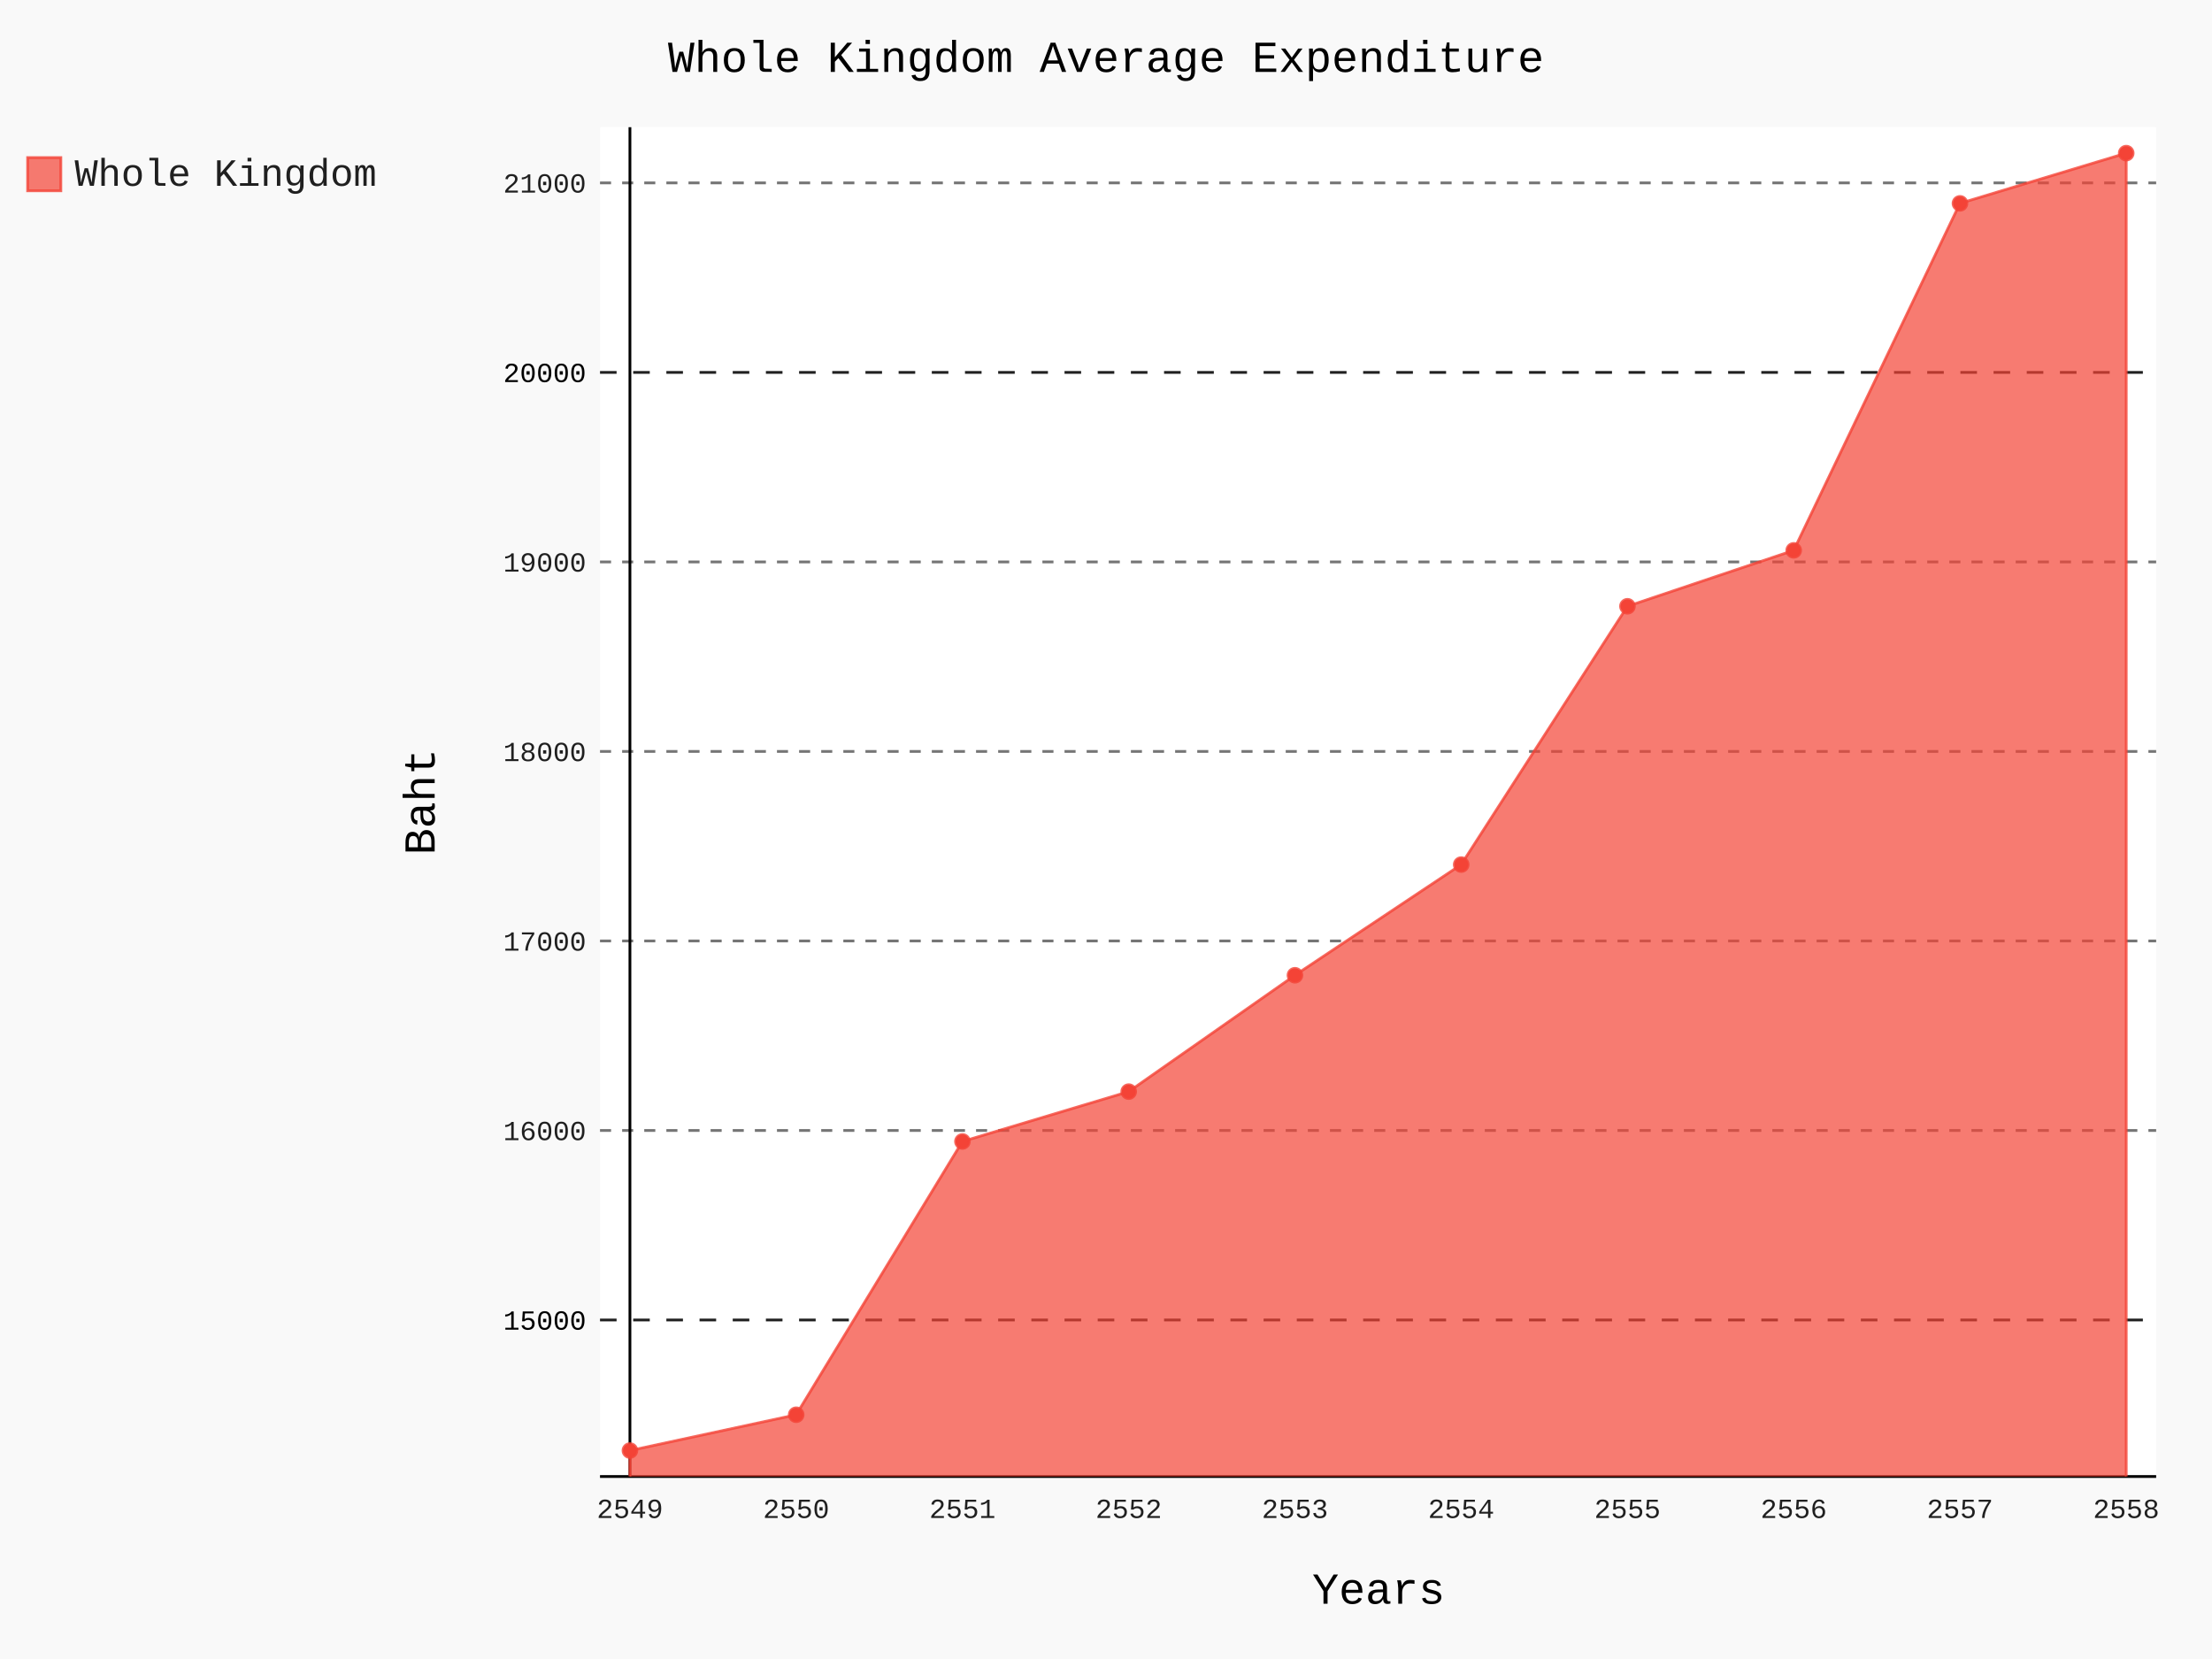
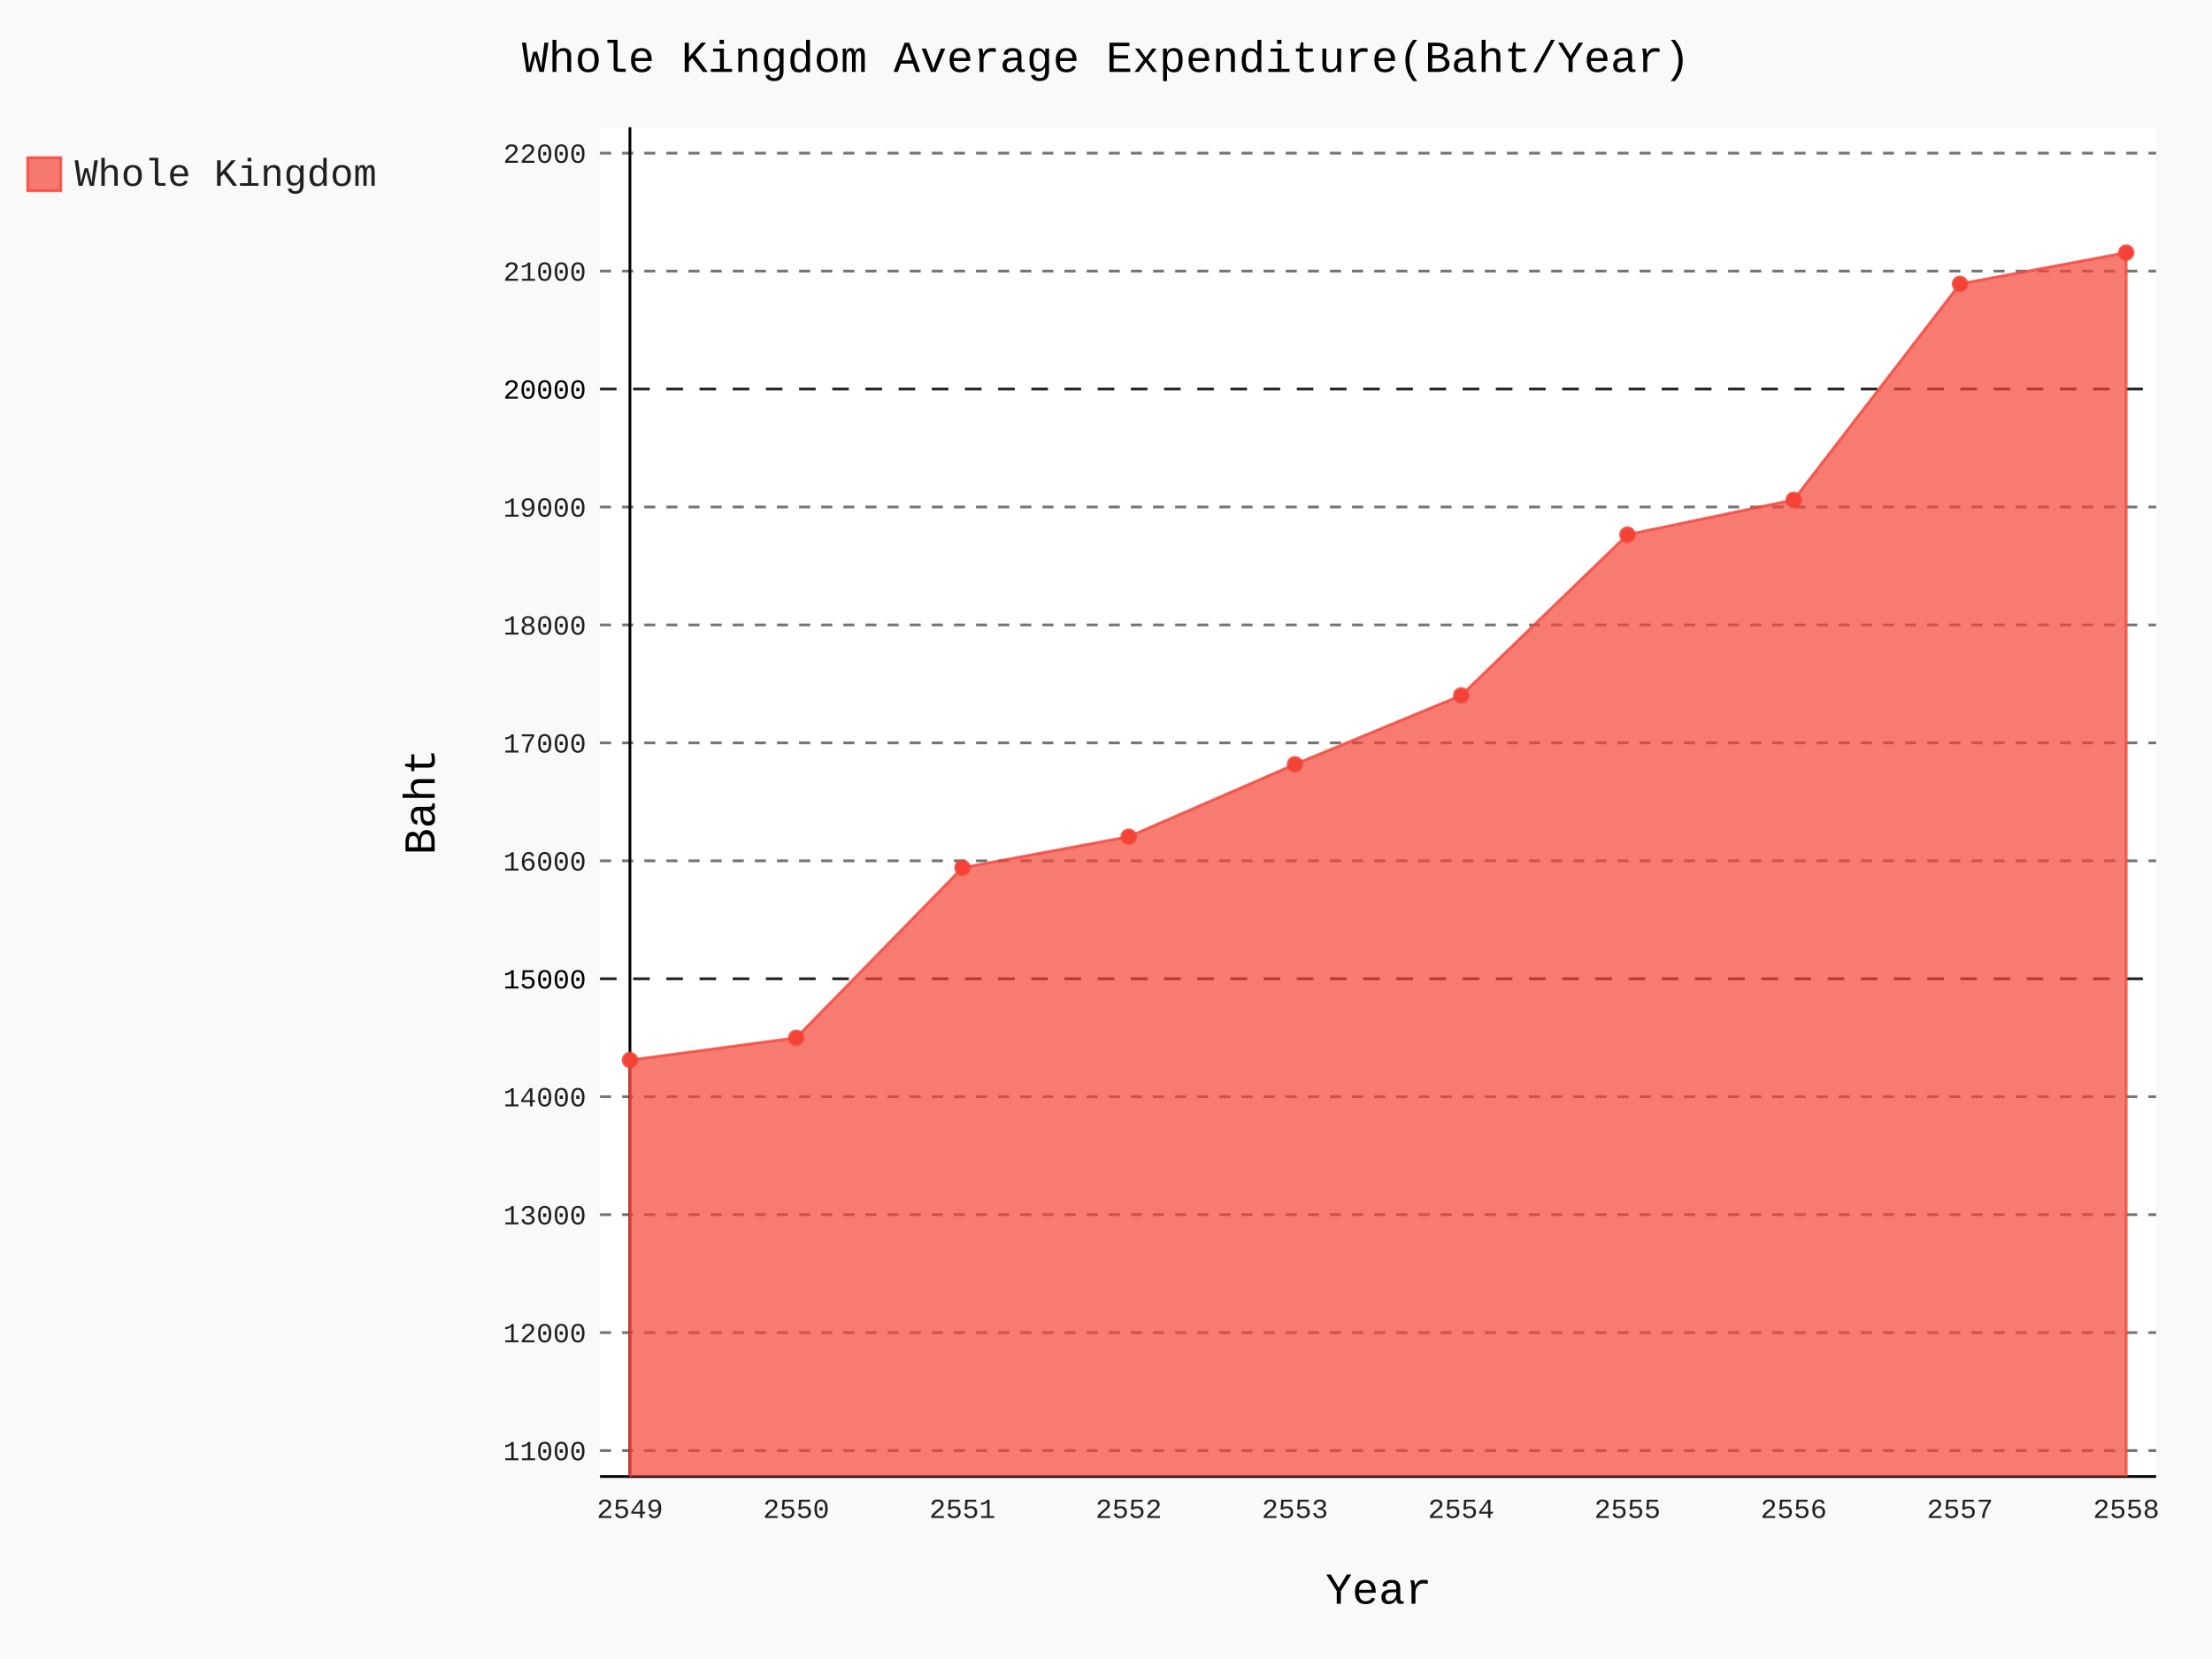
- <svg xmlns="http://www.w3.org/2000/svg" class="pygal-chart" id="chart-896a3fcb-fd2d-4007-b0f0-991866ac45d9" viewBox="0 0 800 600">
+ <svg xmlns="http://www.w3.org/2000/svg" class="pygal-chart" id="chart-dfbd7f6b-3682-484a-b65b-f4fb2cf7a8c4" viewBox="0 0 800 600">
  <defs>
-     <style type="text/css">#chart-896a3fcb-fd2d-4007-b0f0-991866ac45d9{-webkit-user-select:none;-webkit-font-smoothing:antialiased;font-family:Consolas,"Liberation Mono",Menlo,Courier,monospace}#chart-896a3fcb-fd2d-4007-b0f0-991866ac45d9 .title{font-family:Consolas,"Liberation Mono",Menlo,Courier,monospace;font-size:16px}#chart-896a3fcb-fd2d-4007-b0f0-991866ac45d9 .legends .legend text{font-family:Consolas,"Liberation Mono",Menlo,Courier,monospace;font-size:14px}#chart-896a3fcb-fd2d-4007-b0f0-991866ac45d9 .axis text{font-family:Consolas,"Liberation Mono",Menlo,Courier,monospace;font-size:10px}#chart-896a3fcb-fd2d-4007-b0f0-991866ac45d9 .axis text.major{font-family:Consolas,"Liberation Mono",Menlo,Courier,monospace;font-size:10px}#chart-896a3fcb-fd2d-4007-b0f0-991866ac45d9 .text-overlay text.value{font-family:Consolas,"Liberation Mono",Menlo,Courier,monospace;font-size:16px}#chart-896a3fcb-fd2d-4007-b0f0-991866ac45d9 .text-overlay text.label{font-family:Consolas,"Liberation Mono",Menlo,Courier,monospace;font-size:10px}#chart-896a3fcb-fd2d-4007-b0f0-991866ac45d9 .tooltip{font-family:Consolas,"Liberation Mono",Menlo,Courier,monospace;font-size:14px}#chart-896a3fcb-fd2d-4007-b0f0-991866ac45d9 text.no_data{font-family:Consolas,"Liberation Mono",Menlo,Courier,monospace;font-size:64px}
- #chart-896a3fcb-fd2d-4007-b0f0-991866ac45d9{background-color:rgba(249,249,249,1)}#chart-896a3fcb-fd2d-4007-b0f0-991866ac45d9 path,#chart-896a3fcb-fd2d-4007-b0f0-991866ac45d9 line,#chart-896a3fcb-fd2d-4007-b0f0-991866ac45d9 rect,#chart-896a3fcb-fd2d-4007-b0f0-991866ac45d9 circle{-webkit-transition:150ms;-moz-transition:150ms;transition:150ms}#chart-896a3fcb-fd2d-4007-b0f0-991866ac45d9 .graph &gt; .background{fill:rgba(249,249,249,1)}#chart-896a3fcb-fd2d-4007-b0f0-991866ac45d9 .plot &gt; .background{fill:rgba(255,255,255,1)}#chart-896a3fcb-fd2d-4007-b0f0-991866ac45d9 .graph{fill:rgba(0,0,0,.87)}#chart-896a3fcb-fd2d-4007-b0f0-991866ac45d9 text.no_data{fill:rgba(0,0,0,1)}#chart-896a3fcb-fd2d-4007-b0f0-991866ac45d9 .title{fill:rgba(0,0,0,1)}#chart-896a3fcb-fd2d-4007-b0f0-991866ac45d9 .legends .legend text{fill:rgba(0,0,0,.87)}#chart-896a3fcb-fd2d-4007-b0f0-991866ac45d9 .legends .legend:hover text{fill:rgba(0,0,0,1)}#chart-896a3fcb-fd2d-4007-b0f0-991866ac45d9 .axis .line{stroke:rgba(0,0,0,1)}#chart-896a3fcb-fd2d-4007-b0f0-991866ac45d9 .axis .guide.line{stroke:rgba(0,0,0,.54)}#chart-896a3fcb-fd2d-4007-b0f0-991866ac45d9 .axis .major.line{stroke:rgba(0,0,0,.87)}#chart-896a3fcb-fd2d-4007-b0f0-991866ac45d9 .axis text.major{fill:rgba(0,0,0,1)}#chart-896a3fcb-fd2d-4007-b0f0-991866ac45d9 .axis.y .guides:hover .guide.line,#chart-896a3fcb-fd2d-4007-b0f0-991866ac45d9 .line-graph .axis.x .guides:hover .guide.line,#chart-896a3fcb-fd2d-4007-b0f0-991866ac45d9 .stackedline-graph .axis.x .guides:hover .guide.line,#chart-896a3fcb-fd2d-4007-b0f0-991866ac45d9 .xy-graph .axis.x .guides:hover .guide.line{stroke:rgba(0,0,0,1)}#chart-896a3fcb-fd2d-4007-b0f0-991866ac45d9 .axis .guides:hover text{fill:rgba(0,0,0,1)}#chart-896a3fcb-fd2d-4007-b0f0-991866ac45d9 .reactive{fill-opacity:.7;stroke-opacity:.8}#chart-896a3fcb-fd2d-4007-b0f0-991866ac45d9 .ci{stroke:rgba(0,0,0,.87)}#chart-896a3fcb-fd2d-4007-b0f0-991866ac45d9 .reactive.active,#chart-896a3fcb-fd2d-4007-b0f0-991866ac45d9 .active .reactive{fill-opacity:.8;stroke-opacity:.9;stroke-width:4}#chart-896a3fcb-fd2d-4007-b0f0-991866ac45d9 .ci .reactive.active{stroke-width:1.5}#chart-896a3fcb-fd2d-4007-b0f0-991866ac45d9 .series text{fill:rgba(0,0,0,1)}#chart-896a3fcb-fd2d-4007-b0f0-991866ac45d9 .tooltip rect{fill:rgba(255,255,255,1);stroke:rgba(0,0,0,1);-webkit-transition:opacity 150ms;-moz-transition:opacity 150ms;transition:opacity 150ms}#chart-896a3fcb-fd2d-4007-b0f0-991866ac45d9 .tooltip .label{fill:rgba(0,0,0,.87)}#chart-896a3fcb-fd2d-4007-b0f0-991866ac45d9 .tooltip .label{fill:rgba(0,0,0,.87)}#chart-896a3fcb-fd2d-4007-b0f0-991866ac45d9 .tooltip .legend{font-size:.8em;fill:rgba(0,0,0,.54)}#chart-896a3fcb-fd2d-4007-b0f0-991866ac45d9 .tooltip .x_label{font-size:.6em;fill:rgba(0,0,0,1)}#chart-896a3fcb-fd2d-4007-b0f0-991866ac45d9 .tooltip .xlink{font-size:.5em;text-decoration:underline}#chart-896a3fcb-fd2d-4007-b0f0-991866ac45d9 .tooltip .value{font-size:1.5em}#chart-896a3fcb-fd2d-4007-b0f0-991866ac45d9 .bound{font-size:.5em}#chart-896a3fcb-fd2d-4007-b0f0-991866ac45d9 .max-value{font-size:.75em;fill:rgba(0,0,0,.54)}#chart-896a3fcb-fd2d-4007-b0f0-991866ac45d9 .map-element{fill:rgba(255,255,255,1);stroke:rgba(0,0,0,.54) !important}#chart-896a3fcb-fd2d-4007-b0f0-991866ac45d9 .map-element .reactive{fill-opacity:inherit;stroke-opacity:inherit}#chart-896a3fcb-fd2d-4007-b0f0-991866ac45d9 .color-0,#chart-896a3fcb-fd2d-4007-b0f0-991866ac45d9 .color-0 a:visited{stroke:#F44336;fill:#F44336}#chart-896a3fcb-fd2d-4007-b0f0-991866ac45d9 .text-overlay .color-0 text{fill:black}
- #chart-896a3fcb-fd2d-4007-b0f0-991866ac45d9 text.no_data{text-anchor:middle}#chart-896a3fcb-fd2d-4007-b0f0-991866ac45d9 .guide.line{fill:none}#chart-896a3fcb-fd2d-4007-b0f0-991866ac45d9 .centered{text-anchor:middle}#chart-896a3fcb-fd2d-4007-b0f0-991866ac45d9 .title{text-anchor:middle}#chart-896a3fcb-fd2d-4007-b0f0-991866ac45d9 .legends .legend text{fill-opacity:1}#chart-896a3fcb-fd2d-4007-b0f0-991866ac45d9 .axis.x text{text-anchor:middle}#chart-896a3fcb-fd2d-4007-b0f0-991866ac45d9 .axis.x:not(.web) text[transform]{text-anchor:start}#chart-896a3fcb-fd2d-4007-b0f0-991866ac45d9 .axis.x:not(.web) text[transform].backwards{text-anchor:end}#chart-896a3fcb-fd2d-4007-b0f0-991866ac45d9 .axis.y text{text-anchor:end}#chart-896a3fcb-fd2d-4007-b0f0-991866ac45d9 .axis.y text[transform].backwards{text-anchor:start}#chart-896a3fcb-fd2d-4007-b0f0-991866ac45d9 .axis.y2 text{text-anchor:start}#chart-896a3fcb-fd2d-4007-b0f0-991866ac45d9 .axis.y2 text[transform].backwards{text-anchor:end}#chart-896a3fcb-fd2d-4007-b0f0-991866ac45d9 .axis .guide.line{stroke-dasharray:4,4}#chart-896a3fcb-fd2d-4007-b0f0-991866ac45d9 .axis .major.guide.line{stroke-dasharray:6,6}#chart-896a3fcb-fd2d-4007-b0f0-991866ac45d9 .horizontal .axis.y .guide.line,#chart-896a3fcb-fd2d-4007-b0f0-991866ac45d9 .horizontal .axis.y2 .guide.line,#chart-896a3fcb-fd2d-4007-b0f0-991866ac45d9 .vertical .axis.x .guide.line{opacity:0}#chart-896a3fcb-fd2d-4007-b0f0-991866ac45d9 .horizontal .axis.always_show .guide.line,#chart-896a3fcb-fd2d-4007-b0f0-991866ac45d9 .vertical .axis.always_show .guide.line{opacity:1 !important}#chart-896a3fcb-fd2d-4007-b0f0-991866ac45d9 .axis.y .guides:hover .guide.line,#chart-896a3fcb-fd2d-4007-b0f0-991866ac45d9 .axis.y2 .guides:hover .guide.line,#chart-896a3fcb-fd2d-4007-b0f0-991866ac45d9 .axis.x .guides:hover .guide.line{opacity:1}#chart-896a3fcb-fd2d-4007-b0f0-991866ac45d9 .axis .guides:hover text{opacity:1}#chart-896a3fcb-fd2d-4007-b0f0-991866ac45d9 .nofill{fill:none}#chart-896a3fcb-fd2d-4007-b0f0-991866ac45d9 .subtle-fill{fill-opacity:.2}#chart-896a3fcb-fd2d-4007-b0f0-991866ac45d9 .dot{stroke-width:1px;fill-opacity:1}#chart-896a3fcb-fd2d-4007-b0f0-991866ac45d9 .dot.active{stroke-width:5px}#chart-896a3fcb-fd2d-4007-b0f0-991866ac45d9 .dot.negative{fill:transparent}#chart-896a3fcb-fd2d-4007-b0f0-991866ac45d9 text,#chart-896a3fcb-fd2d-4007-b0f0-991866ac45d9 tspan{stroke:none !important}#chart-896a3fcb-fd2d-4007-b0f0-991866ac45d9 .series text.active{opacity:1}#chart-896a3fcb-fd2d-4007-b0f0-991866ac45d9 .tooltip rect{fill-opacity:.95;stroke-width:.5}#chart-896a3fcb-fd2d-4007-b0f0-991866ac45d9 .tooltip text{fill-opacity:1}#chart-896a3fcb-fd2d-4007-b0f0-991866ac45d9 .showable{visibility:hidden}#chart-896a3fcb-fd2d-4007-b0f0-991866ac45d9 .showable.shown{visibility:visible}#chart-896a3fcb-fd2d-4007-b0f0-991866ac45d9 .gauge-background{fill:rgba(229,229,229,1);stroke:none}#chart-896a3fcb-fd2d-4007-b0f0-991866ac45d9 .bg-lines{stroke:rgba(249,249,249,1);stroke-width:2px}</style>
+     <style type="text/css">#chart-dfbd7f6b-3682-484a-b65b-f4fb2cf7a8c4{-webkit-user-select:none;-webkit-font-smoothing:antialiased;font-family:Consolas,"Liberation Mono",Menlo,Courier,monospace}#chart-dfbd7f6b-3682-484a-b65b-f4fb2cf7a8c4 .title{font-family:Consolas,"Liberation Mono",Menlo,Courier,monospace;font-size:16px}#chart-dfbd7f6b-3682-484a-b65b-f4fb2cf7a8c4 .legends .legend text{font-family:Consolas,"Liberation Mono",Menlo,Courier,monospace;font-size:14px}#chart-dfbd7f6b-3682-484a-b65b-f4fb2cf7a8c4 .axis text{font-family:Consolas,"Liberation Mono",Menlo,Courier,monospace;font-size:10px}#chart-dfbd7f6b-3682-484a-b65b-f4fb2cf7a8c4 .axis text.major{font-family:Consolas,"Liberation Mono",Menlo,Courier,monospace;font-size:10px}#chart-dfbd7f6b-3682-484a-b65b-f4fb2cf7a8c4 .text-overlay text.value{font-family:Consolas,"Liberation Mono",Menlo,Courier,monospace;font-size:16px}#chart-dfbd7f6b-3682-484a-b65b-f4fb2cf7a8c4 .text-overlay text.label{font-family:Consolas,"Liberation Mono",Menlo,Courier,monospace;font-size:10px}#chart-dfbd7f6b-3682-484a-b65b-f4fb2cf7a8c4 .tooltip{font-family:Consolas,"Liberation Mono",Menlo,Courier,monospace;font-size:14px}#chart-dfbd7f6b-3682-484a-b65b-f4fb2cf7a8c4 text.no_data{font-family:Consolas,"Liberation Mono",Menlo,Courier,monospace;font-size:64px}
+ #chart-dfbd7f6b-3682-484a-b65b-f4fb2cf7a8c4{background-color:rgba(249,249,249,1)}#chart-dfbd7f6b-3682-484a-b65b-f4fb2cf7a8c4 path,#chart-dfbd7f6b-3682-484a-b65b-f4fb2cf7a8c4 line,#chart-dfbd7f6b-3682-484a-b65b-f4fb2cf7a8c4 rect,#chart-dfbd7f6b-3682-484a-b65b-f4fb2cf7a8c4 circle{-webkit-transition:150ms;-moz-transition:150ms;transition:150ms}#chart-dfbd7f6b-3682-484a-b65b-f4fb2cf7a8c4 .graph &gt; .background{fill:rgba(249,249,249,1)}#chart-dfbd7f6b-3682-484a-b65b-f4fb2cf7a8c4 .plot &gt; .background{fill:rgba(255,255,255,1)}#chart-dfbd7f6b-3682-484a-b65b-f4fb2cf7a8c4 .graph{fill:rgba(0,0,0,.87)}#chart-dfbd7f6b-3682-484a-b65b-f4fb2cf7a8c4 text.no_data{fill:rgba(0,0,0,1)}#chart-dfbd7f6b-3682-484a-b65b-f4fb2cf7a8c4 .title{fill:rgba(0,0,0,1)}#chart-dfbd7f6b-3682-484a-b65b-f4fb2cf7a8c4 .legends .legend text{fill:rgba(0,0,0,.87)}#chart-dfbd7f6b-3682-484a-b65b-f4fb2cf7a8c4 .legends .legend:hover text{fill:rgba(0,0,0,1)}#chart-dfbd7f6b-3682-484a-b65b-f4fb2cf7a8c4 .axis .line{stroke:rgba(0,0,0,1)}#chart-dfbd7f6b-3682-484a-b65b-f4fb2cf7a8c4 .axis .guide.line{stroke:rgba(0,0,0,.54)}#chart-dfbd7f6b-3682-484a-b65b-f4fb2cf7a8c4 .axis .major.line{stroke:rgba(0,0,0,.87)}#chart-dfbd7f6b-3682-484a-b65b-f4fb2cf7a8c4 .axis text.major{fill:rgba(0,0,0,1)}#chart-dfbd7f6b-3682-484a-b65b-f4fb2cf7a8c4 .axis.y .guides:hover .guide.line,#chart-dfbd7f6b-3682-484a-b65b-f4fb2cf7a8c4 .line-graph .axis.x .guides:hover .guide.line,#chart-dfbd7f6b-3682-484a-b65b-f4fb2cf7a8c4 .stackedline-graph .axis.x .guides:hover .guide.line,#chart-dfbd7f6b-3682-484a-b65b-f4fb2cf7a8c4 .xy-graph .axis.x .guides:hover .guide.line{stroke:rgba(0,0,0,1)}#chart-dfbd7f6b-3682-484a-b65b-f4fb2cf7a8c4 .axis .guides:hover text{fill:rgba(0,0,0,1)}#chart-dfbd7f6b-3682-484a-b65b-f4fb2cf7a8c4 .reactive{fill-opacity:.7;stroke-opacity:.8}#chart-dfbd7f6b-3682-484a-b65b-f4fb2cf7a8c4 .ci{stroke:rgba(0,0,0,.87)}#chart-dfbd7f6b-3682-484a-b65b-f4fb2cf7a8c4 .reactive.active,#chart-dfbd7f6b-3682-484a-b65b-f4fb2cf7a8c4 .active .reactive{fill-opacity:.8;stroke-opacity:.9;stroke-width:4}#chart-dfbd7f6b-3682-484a-b65b-f4fb2cf7a8c4 .ci .reactive.active{stroke-width:1.5}#chart-dfbd7f6b-3682-484a-b65b-f4fb2cf7a8c4 .series text{fill:rgba(0,0,0,1)}#chart-dfbd7f6b-3682-484a-b65b-f4fb2cf7a8c4 .tooltip rect{fill:rgba(255,255,255,1);stroke:rgba(0,0,0,1);-webkit-transition:opacity 150ms;-moz-transition:opacity 150ms;transition:opacity 150ms}#chart-dfbd7f6b-3682-484a-b65b-f4fb2cf7a8c4 .tooltip .label{fill:rgba(0,0,0,.87)}#chart-dfbd7f6b-3682-484a-b65b-f4fb2cf7a8c4 .tooltip .label{fill:rgba(0,0,0,.87)}#chart-dfbd7f6b-3682-484a-b65b-f4fb2cf7a8c4 .tooltip .legend{font-size:.8em;fill:rgba(0,0,0,.54)}#chart-dfbd7f6b-3682-484a-b65b-f4fb2cf7a8c4 .tooltip .x_label{font-size:.6em;fill:rgba(0,0,0,1)}#chart-dfbd7f6b-3682-484a-b65b-f4fb2cf7a8c4 .tooltip .xlink{font-size:.5em;text-decoration:underline}#chart-dfbd7f6b-3682-484a-b65b-f4fb2cf7a8c4 .tooltip .value{font-size:1.5em}#chart-dfbd7f6b-3682-484a-b65b-f4fb2cf7a8c4 .bound{font-size:.5em}#chart-dfbd7f6b-3682-484a-b65b-f4fb2cf7a8c4 .max-value{font-size:.75em;fill:rgba(0,0,0,.54)}#chart-dfbd7f6b-3682-484a-b65b-f4fb2cf7a8c4 .map-element{fill:rgba(255,255,255,1);stroke:rgba(0,0,0,.54) !important}#chart-dfbd7f6b-3682-484a-b65b-f4fb2cf7a8c4 .map-element .reactive{fill-opacity:inherit;stroke-opacity:inherit}#chart-dfbd7f6b-3682-484a-b65b-f4fb2cf7a8c4 .color-0,#chart-dfbd7f6b-3682-484a-b65b-f4fb2cf7a8c4 .color-0 a:visited{stroke:#F44336;fill:#F44336}#chart-dfbd7f6b-3682-484a-b65b-f4fb2cf7a8c4 .text-overlay .color-0 text{fill:black}
+ #chart-dfbd7f6b-3682-484a-b65b-f4fb2cf7a8c4 text.no_data{text-anchor:middle}#chart-dfbd7f6b-3682-484a-b65b-f4fb2cf7a8c4 .guide.line{fill:none}#chart-dfbd7f6b-3682-484a-b65b-f4fb2cf7a8c4 .centered{text-anchor:middle}#chart-dfbd7f6b-3682-484a-b65b-f4fb2cf7a8c4 .title{text-anchor:middle}#chart-dfbd7f6b-3682-484a-b65b-f4fb2cf7a8c4 .legends .legend text{fill-opacity:1}#chart-dfbd7f6b-3682-484a-b65b-f4fb2cf7a8c4 .axis.x text{text-anchor:middle}#chart-dfbd7f6b-3682-484a-b65b-f4fb2cf7a8c4 .axis.x:not(.web) text[transform]{text-anchor:start}#chart-dfbd7f6b-3682-484a-b65b-f4fb2cf7a8c4 .axis.x:not(.web) text[transform].backwards{text-anchor:end}#chart-dfbd7f6b-3682-484a-b65b-f4fb2cf7a8c4 .axis.y text{text-anchor:end}#chart-dfbd7f6b-3682-484a-b65b-f4fb2cf7a8c4 .axis.y text[transform].backwards{text-anchor:start}#chart-dfbd7f6b-3682-484a-b65b-f4fb2cf7a8c4 .axis.y2 text{text-anchor:start}#chart-dfbd7f6b-3682-484a-b65b-f4fb2cf7a8c4 .axis.y2 text[transform].backwards{text-anchor:end}#chart-dfbd7f6b-3682-484a-b65b-f4fb2cf7a8c4 .axis .guide.line{stroke-dasharray:4,4}#chart-dfbd7f6b-3682-484a-b65b-f4fb2cf7a8c4 .axis .major.guide.line{stroke-dasharray:6,6}#chart-dfbd7f6b-3682-484a-b65b-f4fb2cf7a8c4 .horizontal .axis.y .guide.line,#chart-dfbd7f6b-3682-484a-b65b-f4fb2cf7a8c4 .horizontal .axis.y2 .guide.line,#chart-dfbd7f6b-3682-484a-b65b-f4fb2cf7a8c4 .vertical .axis.x .guide.line{opacity:0}#chart-dfbd7f6b-3682-484a-b65b-f4fb2cf7a8c4 .horizontal .axis.always_show .guide.line,#chart-dfbd7f6b-3682-484a-b65b-f4fb2cf7a8c4 .vertical .axis.always_show .guide.line{opacity:1 !important}#chart-dfbd7f6b-3682-484a-b65b-f4fb2cf7a8c4 .axis.y .guides:hover .guide.line,#chart-dfbd7f6b-3682-484a-b65b-f4fb2cf7a8c4 .axis.y2 .guides:hover .guide.line,#chart-dfbd7f6b-3682-484a-b65b-f4fb2cf7a8c4 .axis.x .guides:hover .guide.line{opacity:1}#chart-dfbd7f6b-3682-484a-b65b-f4fb2cf7a8c4 .axis .guides:hover text{opacity:1}#chart-dfbd7f6b-3682-484a-b65b-f4fb2cf7a8c4 .nofill{fill:none}#chart-dfbd7f6b-3682-484a-b65b-f4fb2cf7a8c4 .subtle-fill{fill-opacity:.2}#chart-dfbd7f6b-3682-484a-b65b-f4fb2cf7a8c4 .dot{stroke-width:1px;fill-opacity:1}#chart-dfbd7f6b-3682-484a-b65b-f4fb2cf7a8c4 .dot.active{stroke-width:5px}#chart-dfbd7f6b-3682-484a-b65b-f4fb2cf7a8c4 .dot.negative{fill:transparent}#chart-dfbd7f6b-3682-484a-b65b-f4fb2cf7a8c4 text,#chart-dfbd7f6b-3682-484a-b65b-f4fb2cf7a8c4 tspan{stroke:none !important}#chart-dfbd7f6b-3682-484a-b65b-f4fb2cf7a8c4 .series text.active{opacity:1}#chart-dfbd7f6b-3682-484a-b65b-f4fb2cf7a8c4 .tooltip rect{fill-opacity:.95;stroke-width:.5}#chart-dfbd7f6b-3682-484a-b65b-f4fb2cf7a8c4 .tooltip text{fill-opacity:1}#chart-dfbd7f6b-3682-484a-b65b-f4fb2cf7a8c4 .showable{visibility:hidden}#chart-dfbd7f6b-3682-484a-b65b-f4fb2cf7a8c4 .showable.shown{visibility:visible}#chart-dfbd7f6b-3682-484a-b65b-f4fb2cf7a8c4 .gauge-background{fill:rgba(229,229,229,1);stroke:none}#chart-dfbd7f6b-3682-484a-b65b-f4fb2cf7a8c4 .bg-lines{stroke:rgba(249,249,249,1);stroke-width:2px}</style>
  </defs>
  <g class="graph stackedline-graph vertical">
    <rect class="background" height="600" width="800" x="0" y="0" />
    <g class="plot" transform="translate(217, 46)">
      <rect class="background" height="488" width="562.8" x="0" y="0" />
      <g class="axis y always_show">
        <path class="line" d="M0 488 h562.8" />
        <g class="guides">
-           <path class="major guide line" d="M0 431.391 h562.8" />
-           <text class="major" x="-5" y="434.891">15000</text>
+           <path class="guide line" d="M0 478.615 h562.8" />
+           <text class="" x="-5" y="482.115">11000</text>
        </g>
        <g class="guides">
-           <path class="guide line" d="M0 362.85 h562.8" />
-           <text class="" x="-5" y="366.35">16000</text>
+           <path class="guide line" d="M0 435.958 h562.8" />
+           <text class="" x="-5" y="439.458">12000</text>
        </g>
        <g class="guides">
-           <path class="guide line" d="M0 294.309 h562.8" />
-           <text class="" x="-5" y="297.809">17000</text>
+           <path class="guide line" d="M0 393.301 h562.8" />
+           <text class="" x="-5" y="396.801">13000</text>
        </g>
        <g class="guides">
-           <path class="guide line" d="M0 225.768 h562.8" />
-           <text class="" x="-5" y="229.268">18000</text>
+           <path class="guide line" d="M0 350.643 h562.8" />
+           <text class="" x="-5" y="354.143">14000</text>
        </g>
        <g class="guides">
-           <path class="guide line" d="M0 157.227 h562.8" />
-           <text class="" x="-5" y="160.727">19000</text>
+           <path class="major guide line" d="M0 307.986 h562.8" />
+           <text class="major" x="-5" y="311.486">15000</text>
        </g>
        <g class="guides">
-           <path class="major guide line" d="M0 88.686 h562.8" />
-           <text class="major" x="-5" y="92.186">20000</text>
+           <path class="guide line" d="M0 265.329 h562.8" />
+           <text class="" x="-5" y="268.829">16000</text>
        </g>
        <g class="guides">
-           <path class="guide line" d="M0 20.146 h562.8" />
-           <text class="" x="-5" y="23.646">21000</text>
+           <path class="guide line" d="M0 222.671 h562.8" />
+           <text class="" x="-5" y="226.171">17000</text>
+         </g>
+         <g class="guides">
+           <path class="guide line" d="M0 180.014 h562.8" />
+           <text class="" x="-5" y="183.514">18000</text>
+         </g>
+         <g class="guides">
+           <path class="guide line" d="M0 137.357 h562.8" />
+           <text class="" x="-5" y="140.857">19000</text>
+         </g>
+         <g class="guides">
+           <path class="major guide line" d="M0 94.699 h562.8" />
+           <text class="major" x="-5" y="98.199">20000</text>
+         </g>
+         <g class="guides">
+           <path class="guide line" d="M0 52.042 h562.8" />
+           <text class="" x="-5" y="55.542">21000</text>
+         </g>
+         <g class="guides">
+           <path class="guide line" d="M0 9.385 h562.8" />
+           <text class="" x="-5" y="12.885">22000</text>
        </g>
      </g>
      <g class="axis x">
        <g class="guides">
          <path class="line" d="M10.823 0 v488" />
          <text class="" x="10.823" y="503.0">2549</text>
        </g>
        <g class="guides">
          <path class="guide line" d="M70.951 0 v488" />
          <text class="" x="70.951" y="503.0">2550</text>
        </g>
        <g class="guides">
          <path class="guide line" d="M131.079 0 v488" />
          <text class="" x="131.079" y="503.0">2551</text>
        </g>
        <g class="guides">
          <path class="guide line" d="M191.208 0 v488" />
          <text class="" x="191.208" y="503.0">2552</text>
        </g>
        <g class="guides">
          <path class="guide line" d="M251.336 0 v488" />
          <text class="" x="251.336" y="503.0">2553</text>
        </g>
        <g class="guides">
          <path class="guide line" d="M311.464 0 v488" />
          <text class="" x="311.464" y="503.0">2554</text>
        </g>
        <g class="guides">
          <path class="guide line" d="M371.592 0 v488" />
          <text class="" x="371.592" y="503.0">2555</text>
        </g>
        <g class="guides">
          <path class="guide line" d="M431.721 0 v488" />
          <text class="" x="431.721" y="503.0">2556</text>
        </g>
        <g class="guides">
          <path class="guide line" d="M491.849 0 v488" />
          <text class="" x="491.849" y="503.0">2557</text>
        </g>
        <g class="guides">
          <path class="guide line" d="M551.977 0 v488" />
          <text class="" x="551.977" y="503.0">2558</text>
        </g>
      </g>
      <g class="series serie-0 color-0">
-         <path class="line reactive" d="M10.823 488 L10.823 478.615 70.951 465.661 131.079 366.825 191.208 348.799 251.336 306.715 311.464 266.687 371.592 173.266 431.721 153.046 491.849 27.548 551.977 9.385 551.977 488" />
+         <path class="line reactive" d="M10.823 488 L10.823 337.377 70.951 329.315 131.079 267.803 191.208 256.584 251.336 230.392 311.464 205.48 371.592 147.338 431.721 134.755 491.849 56.649 551.977 45.345 551.977 488" />
      </g>
    </g>
    <g class="titles">
-       <text class="title plot_title" x="400.0" y="26">Whole Kingdom Average Expenditure</text>
-       <text class="title" x="498.6" y="580">Years</text>
+       <text class="title plot_title" x="400.0" y="26">Whole Kingdom Average Expenditure(Baht/Year)</text>
+       <text class="title" x="498.6" y="580">Year</text>
      <text class="title" transform="rotate(-90 131.2 290)" x="131.2" y="316.0">Baht</text>
    </g>
    <g class="plot overlay" transform="translate(217, 46)">
      <g class="series serie-0 color-0">
        <g class="dots">
-           <circle class="dot reactive tooltip-trigger" cx="10.823" cy="478.615" r="2.5" />
+           <circle class="dot reactive tooltip-trigger" cx="10.823" cy="337.377" r="2.5" />
        </g>
        <g class="dots">
-           <circle class="dot reactive tooltip-trigger" cx="70.951" cy="465.661" r="2.5" />
+           <circle class="dot reactive tooltip-trigger" cx="70.951" cy="329.315" r="2.5" />
        </g>
        <g class="dots">
-           <circle class="dot reactive tooltip-trigger" cx="131.079" cy="366.825" r="2.5" />
+           <circle class="dot reactive tooltip-trigger" cx="131.079" cy="267.803" r="2.5" />
        </g>
        <g class="dots">
-           <circle class="dot reactive tooltip-trigger" cx="191.208" cy="348.799" r="2.5" />
+           <circle class="dot reactive tooltip-trigger" cx="191.208" cy="256.584" r="2.5" />
        </g>
        <g class="dots">
-           <circle class="dot reactive tooltip-trigger" cx="251.336" cy="306.715" r="2.5" />
+           <circle class="dot reactive tooltip-trigger" cx="251.336" cy="230.392" r="2.5" />
        </g>
        <g class="dots">
-           <circle class="dot reactive tooltip-trigger" cx="311.464" cy="266.687" r="2.5" />
+           <circle class="dot reactive tooltip-trigger" cx="311.464" cy="205.48" r="2.5" />
        </g>
        <g class="dots">
-           <circle class="dot reactive tooltip-trigger" cx="371.592" cy="173.266" r="2.5" />
+           <circle class="dot reactive tooltip-trigger" cx="371.592" cy="147.338" r="2.5" />
        </g>
        <g class="dots">
-           <circle class="dot reactive tooltip-trigger" cx="431.721" cy="153.046" r="2.5" />
+           <circle class="dot reactive tooltip-trigger" cx="431.721" cy="134.755" r="2.5" />
        </g>
        <g class="dots">
-           <circle class="dot reactive tooltip-trigger" cx="491.849" cy="27.548" r="2.5" />
+           <circle class="dot reactive tooltip-trigger" cx="491.849" cy="56.649" r="2.5" />
        </g>
        <g class="dots">
-           <circle class="dot reactive tooltip-trigger" cx="551.977" cy="9.385" r="2.5" />
+           <circle class="dot reactive tooltip-trigger" cx="551.977" cy="45.345" r="2.5" />
        </g>
      </g>
    </g>
    <g class="plot text-overlay" transform="translate(217, 46)">
      <g class="series serie-0 color-0" />
    </g>
    <g class="plot tooltip-overlay" transform="translate(217, 46)">
      <g class="tooltip" style="opacity: 0" transform="translate(0 0)">
        <rect class="tooltip-box" height="0" rx="0" ry="0" width="0" />
        <g class="text" />
      </g>
    </g>
    <g class="legends" transform="translate(10, 56)">
      <g class="legend reactive activate-serie" id="activate-serie-0">
        <rect class="color-0 reactive" height="12" width="12" x="0.0" y="1.0" />
        <text x="17.0" y="11.2">Whole Kingdom</text>
      </g>
    </g>
    <g class="legends" transform="translate(790, 56)" />
  </g>
</svg>
